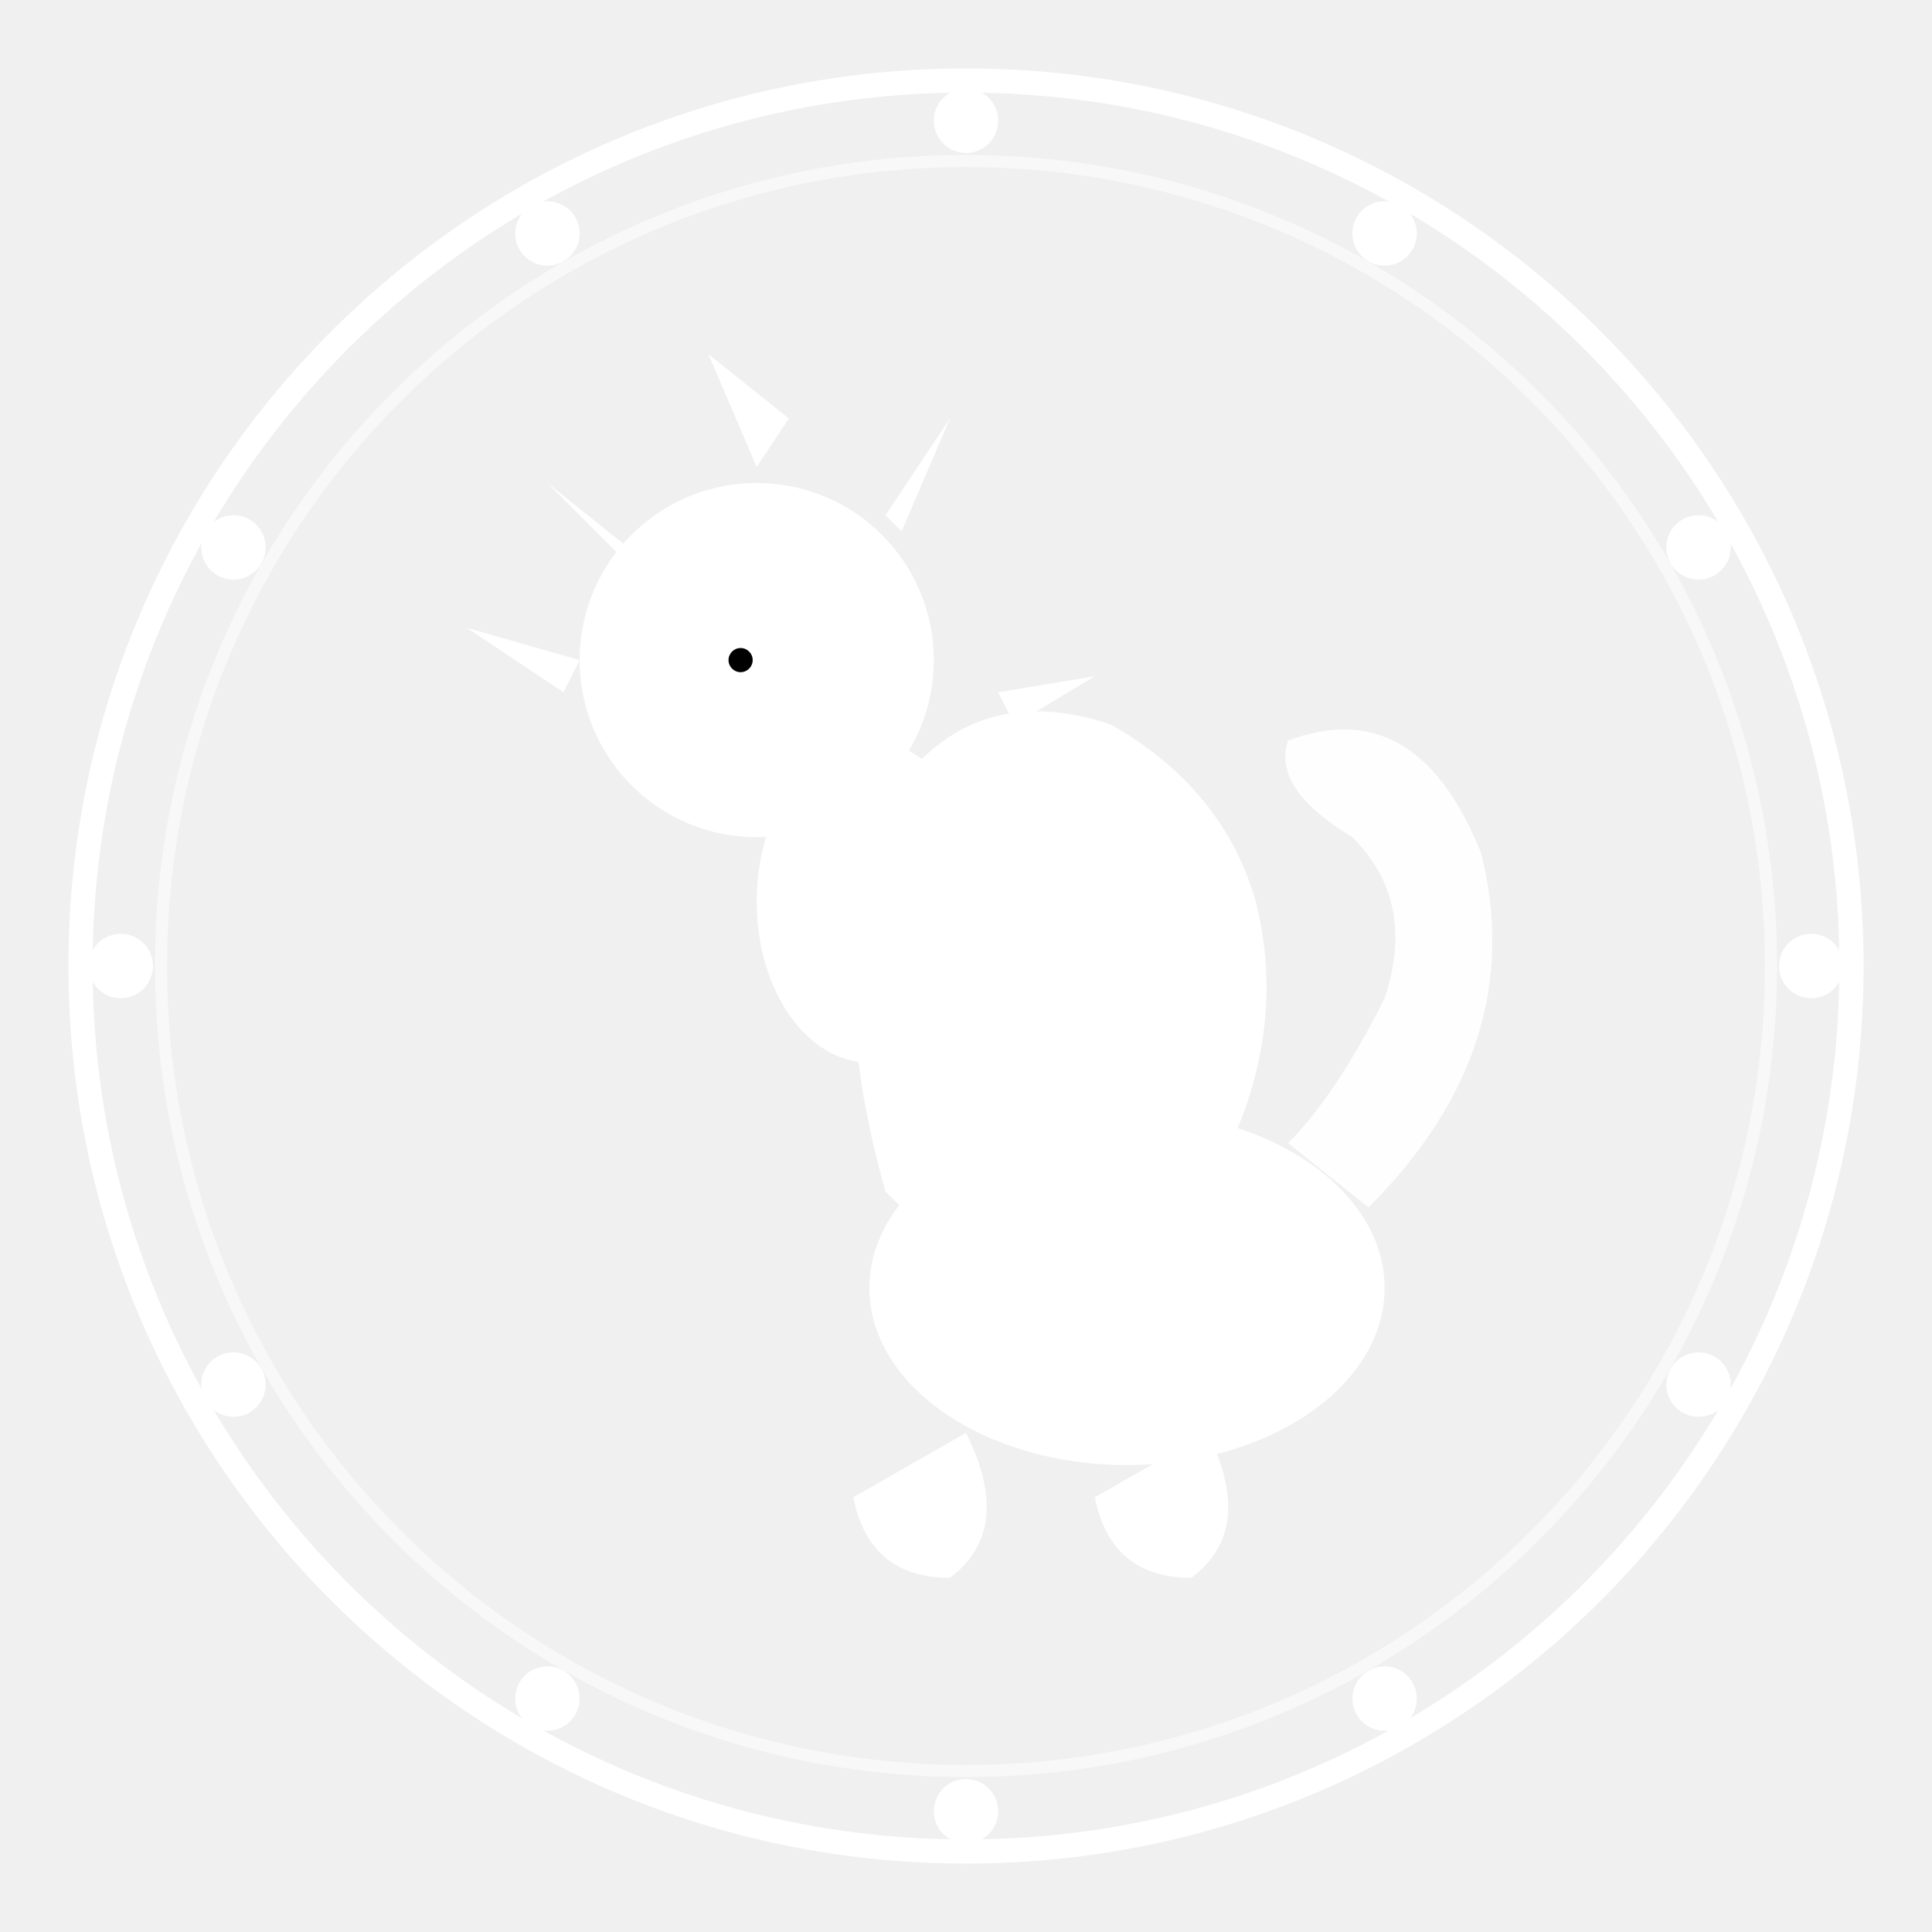
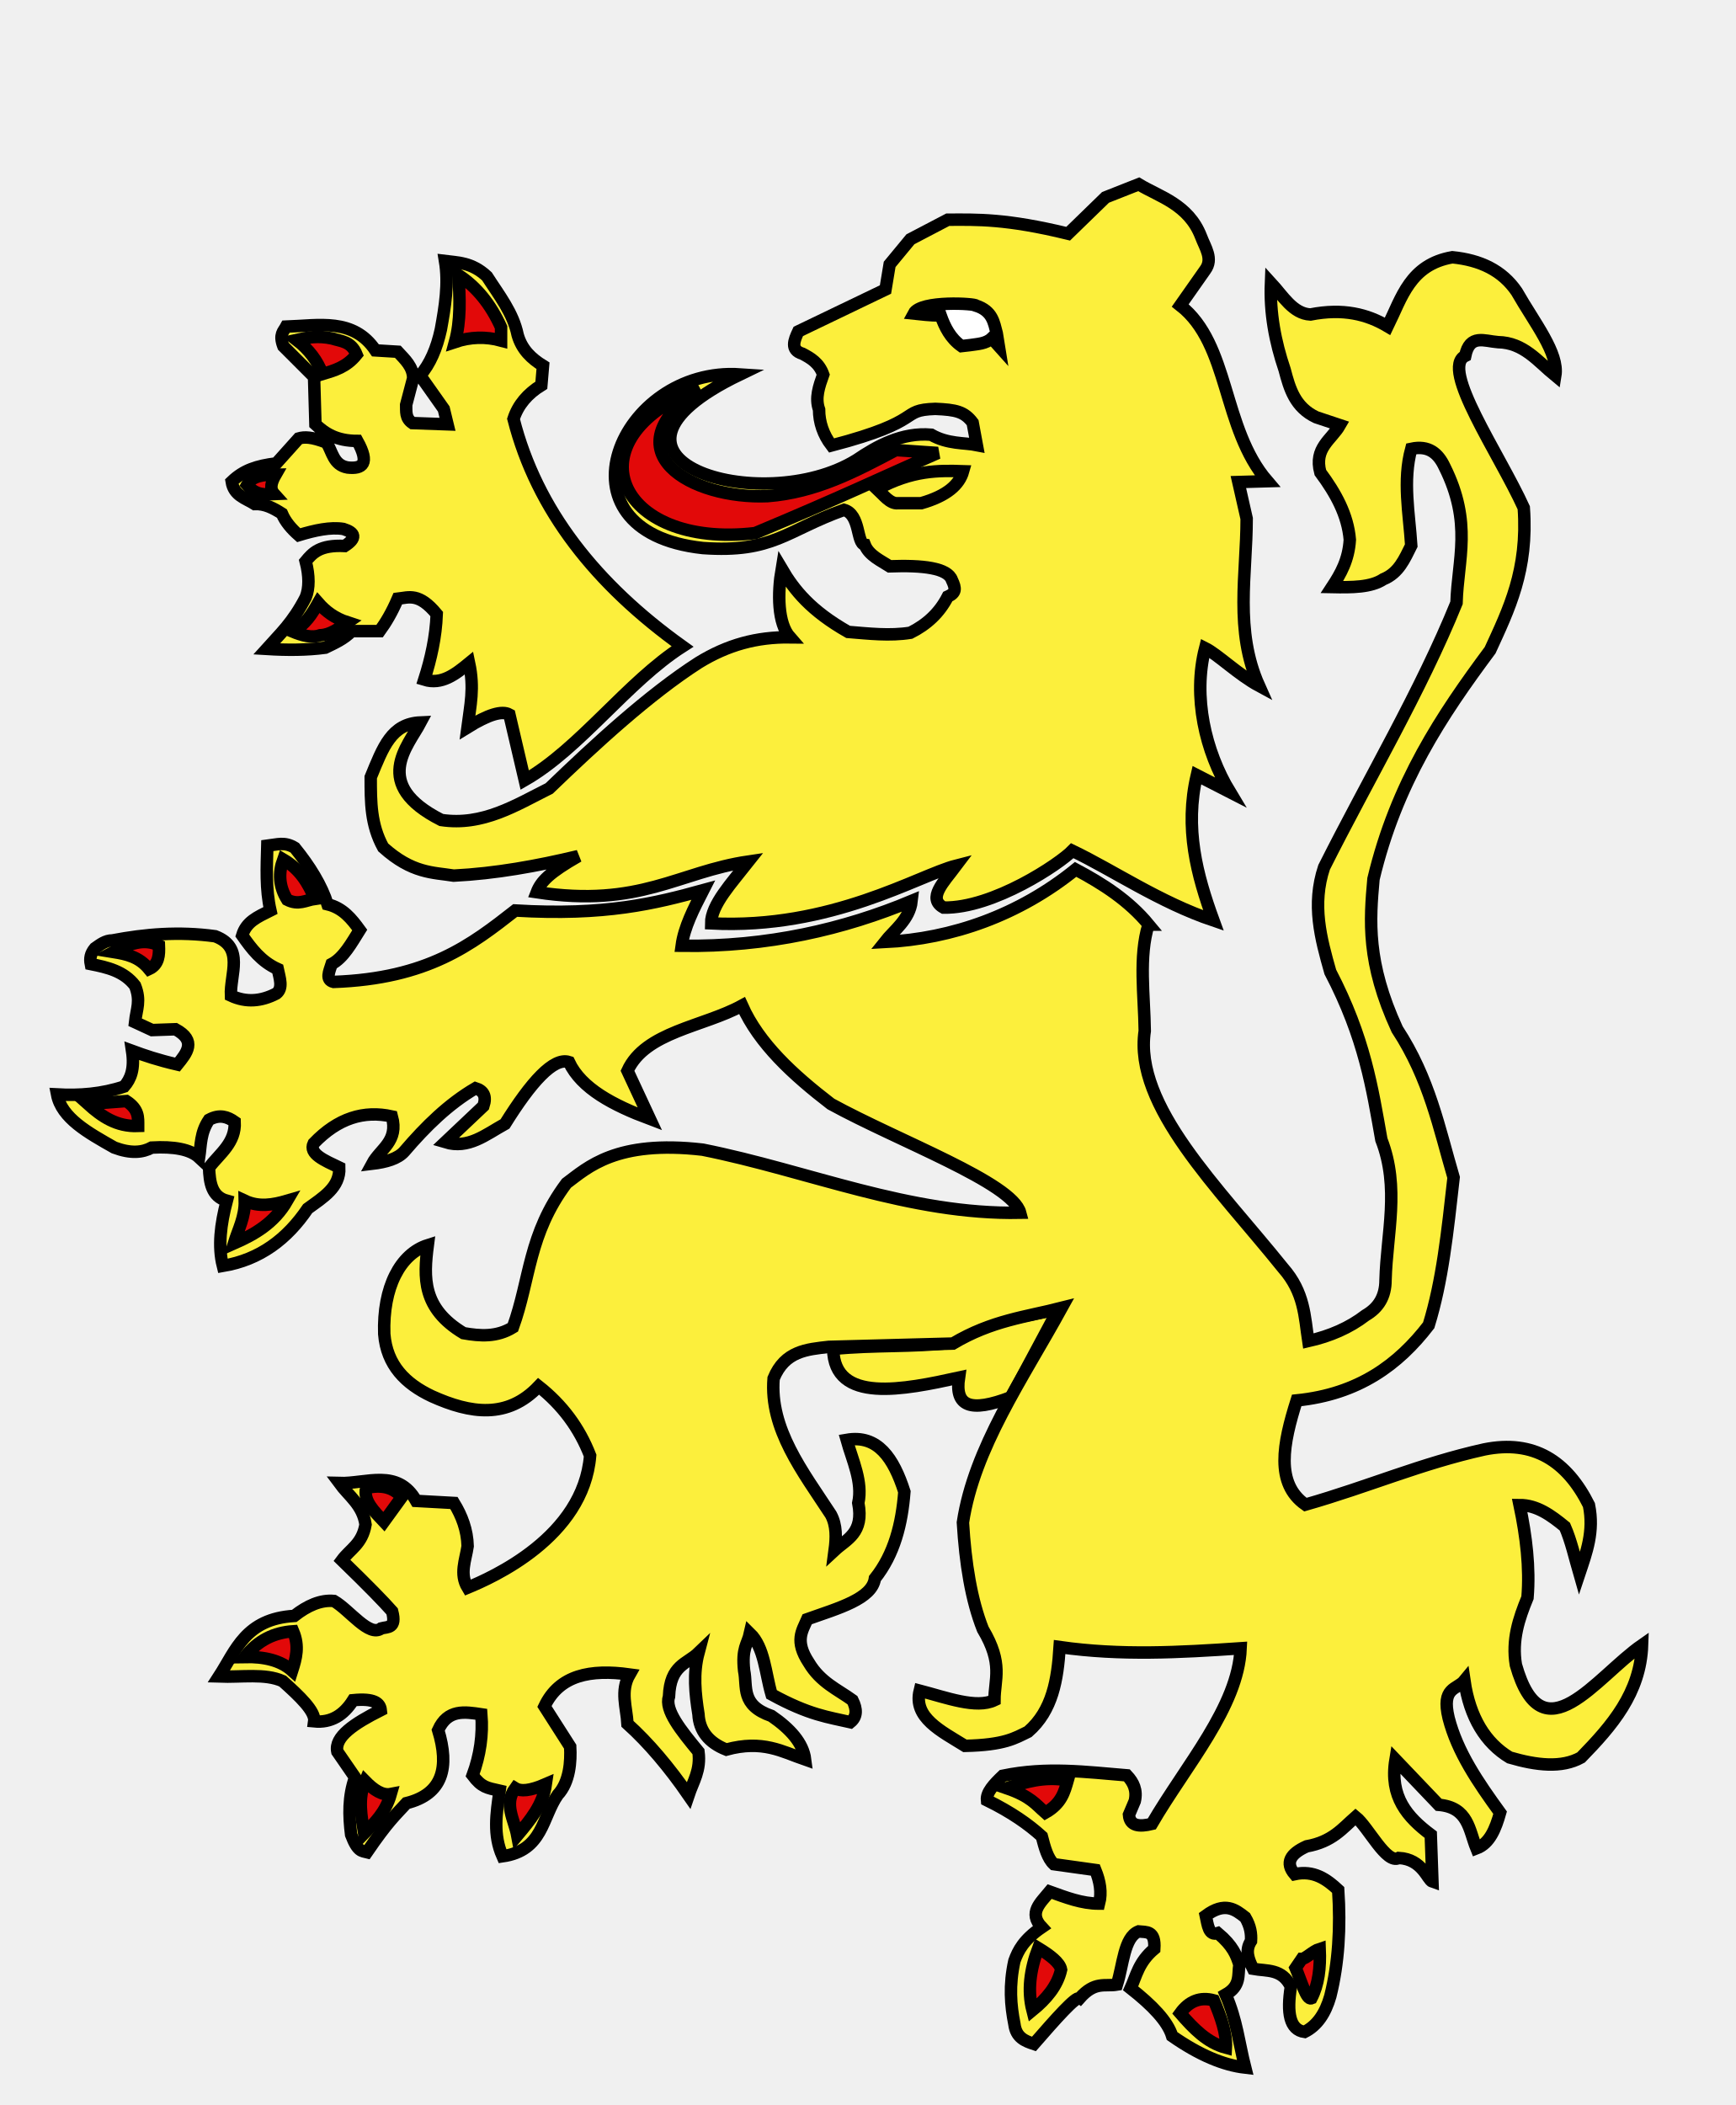
- <svg xmlns="http://www.w3.org/2000/svg" viewBox="0 0 240 240" width="240" height="240">
-   <g transform="translate(120 120)">
-     <circle cx="0" cy="0" r="110" fill="none" stroke="#FFFFFF" stroke-width="3" />
-     <circle cx="0" cy="0" r="100" fill="none" stroke="#FFFFFF" stroke-width="1.5" opacity="0.55" />
-     <g fill="#FFFFFF">
-       <circle cx="0" cy="-105" r="4" />
-       <circle cx="52" cy="-91" r="4" />
-       <circle cx="91" cy="-52" r="4" />
-       <circle cx="105" cy="0" r="4" />
-       <circle cx="91" cy="52" r="4" />
-       <circle cx="52" cy="91" r="4" />
-       <circle cx="0" cy="105" r="4" />
-       <circle cx="-52" cy="91" r="4" />
-       <circle cx="-91" cy="52" r="4" />
-       <circle cx="-105" cy="0" r="4" />
-       <circle cx="-91" cy="-52" r="4" />
-       <circle cx="-52" cy="-91" r="4" />
-     </g>
-     <g fill="#FFFFFF">
-       <ellipse cx="20" cy="40" rx="32" ry="22" />
-       <path d="M -10 28 Q -18 0 -10 -20 Q 0 -36 18 -30 Q 32 -22 36 -8 Q 40 8 32 24 Q 22 40 0 38 Z" />
-       <ellipse cx="-12" cy="-8" rx="14" ry="20" />
-       <g>
-         <circle cx="-26" cy="-38" r="22" />
-         <path d="M -26 -62 L -32 -76 L -22 -68 Z" />
-         <path d="M -10 -56 L -2 -68 L -8 -54 Z" />
-         <path d="M -42 -52 L -52 -60 L -42 -50 Z" />
-         <path d="M -48 -38 L -62 -42 L -50 -34 Z" />
-         <path d="M -42 -22 L -54 -18 L -42 -22 Z" />
-         <path d="M 4 -34 L 16 -36 L 6 -30 Z" />
-       </g>
-       <circle cx="-22" cy="-36" r="12" />
-       <path d="M -34 -34 Q -40 -36 -42 -32 Q -42 -28 -36 -28 Z" />
-       <circle cx="-28" cy="-38" r="1.5" fill="#000000" />
-       <path d="M -2 -14 Q 12 -28 22 -22 Q 26 -16 18 -10 Q 10 -10 8 -16 Z" />
-       <path d="M 4 8 Q 18 -2 28 6 Q 32 14 24 16 Q 16 14 12 6 Z" />
-       <path d="M 50 30 Q 70 10 64 -14 Q 56 -34 40 -28 Q 38 -22 48 -16 Q 56 -8 52 4 Q 46 16 40 22 Z" opacity="0.9" />
-       <path d="M 30 58 Q 36 70 28 76 Q 18 76 16 66 Z" />
-       <path d="M 0 58 Q 6 70 -2 76 Q -12 76 -14 66 Z" />
-     </g>
+ <svg xmlns="http://www.w3.org/2000/svg" width="418" height="507">
+   <g style="fill:#fcef3c;stroke:#000;stroke-width:3">
+     <path d="M292.3 221.7c-4-11-7-22.2-4-35l8 4.1c-6-9.9-9-23-6-34.7 3 1.5 8 6.4 13 9.1-6-13.4-3-26.9-3-40.3l-2-8.8 7-.2c-11-12.8-9-32.96-21-42.33l6-8.54c2-2.69 0-5.38-1-8.07-3-7.76-10-9.55-15-12.58l-8 3.16-9 8.75c-15-3.66-22-3.4-29-3.37l-9 4.71-5 6.05-1 6.05-21 10.09c-1 2.13-2 4.47 1 5.38 2 1.05 4 2.21 5 5.02-1 2.81-2 5.62-1 8.43 0 3.05 1 6.05 3 8.65 23-6 16-8.52 25-8.82 5 .21 7 .66 9 3.32l1 5.4c-3-.6-7-.2-11-2.5-7-.6-13 2.7-18 6.1-23 14.2-70-.4-28-20.63-29-1.98-46 37.83-9 41.83 17 1.2 20-4.2 34-9.2 4 1.1 3 8.1 5 8.4 1 2.6 4 3.9 6 5.2 8-.3 14 .4 15 3.3 1 2.1 1 3.1-1 4-2 3.9-5 6.7-9 8.7-5 .8-10 .2-15-.2-9-5.1-13-10.1-16-15.2-1 5.9-1 13.1 2 16.5-8-.1-15 1.8-22 6.1-12 7.7-25 19.7-36 30.3-8 4-16 9.1-26 7.6-17-8.6-8-17.8-5-23.5-7 .3-9 5.9-12 13.2 0 6.1 0 11.4 3 16.9 7 6.3 12 6 17 6.8 10-.5 20-2.3 30-4.7-7 4-9 6.1-10 8.7 25 3.8 34-4.9 51-7.4-4 5.1-9 10.4-9 14.9 29 1.5 50-11.6 59-13.9-3 4-7 7.9-3 10.1 12 .2 28-10.6 31-13.7 10 4.8 21 12.4 34 16.8z" />
+     <path d="M200.7 324.9c.2 13.3 17.1 9.8 30.3 6.9-1 6.8 2.5 8.6 12.6 4.7l11.4-21.3c-7.7 2-14.7 2-25.7 8.2-9.5 1.1-18.6.5-28.6 1.5z" />
+     <path d="M232 113.5c-5.9-.2-12.2-.3-20.7 4.3 1.5 1.4 3.1 3.6 5 3.4h5.6c6.3-1.8 9.2-4.5 10.1-7.7z" />
+     <path d="M164.4 155.7c-20.8-14.9-35.1-32.8-40.7-54.8 1.1-3.41 3.4-6.08 6.7-8.11l.4-4.7c-2.8-1.73-5.1-3.89-6.1-7.4-1.1-5.37-4.5-9.59-7.4-14.12-3.7-3.46-7.2-3.32-10.1-3.7.9 5.49 0 10.98-1 16.47-1 4.59-2.6 8.31-5 11.1l5.7 8.07.9 3.69-8.45-.3c-1.76-1.2-1.46-2.83-1.51-4.4l1.68-6.39c0-2.74-1.96-4.51-3.7-6.39l-5.38-.33c-5.29-7.87-13.66-5.98-21.52-5.72-.62 1.17-1.74 1.85-.67 4.71l7.4 7.4.33 11.42c2.32 2.2 5.11 4 10.09 4 3.06 5.5 1.28 6.8-2.35 6.4-3.43-.6-3.65-3.8-5.05-6-3.59-1.4-5.35-1.4-6.72-1l-5.38 6c-4.7.6-7.85 1.6-10.76 4.4.53 3.4 3.36 4 5.55 5.4 2.46-.1 4.53 1 6.55 2.3.84 2 2.33 3.7 4.04 5.2 3.95-1.2 7.69-2 10.76-1.5 2.88.9 3.27 2.2.33 4.1-6.04-.3-7.75 1.7-9.41 3.7.9 3.5.9 6.5 0 8.7-3.14 6.1-6.28 8.9-9.41 12.4 4.89.3 9.67.3 14.12-.3 2.25-1.1 4.56-2.1 6.38-4h6.73c1.46-2 2.91-4.4 4.37-7.8 2.66-.3 5.08-1.5 9.38 3.7-.2 5.5-1.4 10.8-3 15.8 4.2 1.3 7.5-1.3 10.8-4 1.3 6.1.3 10.1-.4 15.5 5-3.1 8.3-4.1 10.1-3.1l3.7 15.8c13.3-7.6 24.7-23.7 38-32.2z" />
+     <path d="M276.7 222.7c-4.8-5.8-11-9.8-17.6-13.3-13.6 11-29.7 16.7-46 17.5 2.2-2.8 6-5.4 6.5-9.9-16.3 6.8-34.7 11.1-55.4 10.8.6-4.5 2.9-8.9 5.2-13.4-11.6 3.2-23.6 6.2-45.3 4.9-10.5 8.2-21 16.4-43.75 17.2-2.01-.5-1.04-2.5-.47-4.3 2.87-1.5 4.76-5 6.77-8.2-1.97-2.7-4.03-5.3-7.75-6.2-1.41-4.5-4.24-9.1-7.89-13.6-2.43-1.5-4.19-.8-6.62-.5-.14 5.2-.42 10.4.75 15.6-3.19 1.6-5.81 2.7-6.8 6 2.24 3.2 4.57 6.3 8.56 8.1.47 2.2 1.34 4.6-.33 5.9-3.65 1.9-7.29 2.2-10.94.5-.25-5.1 3.35-11.6-3.8-14.3-8.75-1.2-16.87-.5-24.73 1-1.72 0-2.95 1-4.24 1.9-1.09 1.3-1.25 2.5-.99 3.8 4 .8 7.98 1.7 10.66 5.2 1.45 3.7.35 5.6 0 8.8l4.1 1.9 5.64-.2c5.16 2.8 2.73 5.7.47 8.5-4.76-1.1-7.94-2.2-10.93-3.3.66 4.4-.34 6.8-1.91 8.6-5.38 1.8-10.77 2.2-16.16 1.9 1.09 5.7 7.44 9.2 13.79 12.8 4 1.5 6.81 1.2 9.03 0 5.28-.3 9.27.4 11.41 2.4.45-3 .27-6 2.38-9.1 2.59-1.4 4.48-.7 6.18.5.27 5-3.53 7.6-6.18 11 .14 3.6.61 7 4.28 8-1.5 5.7-2.14 11-.95 15.7 8.97-1.5 15.5-6.5 20.44-13.8 3.69-2.7 7.82-5.1 7.61-9.9-3.56-1.7-7.4-3.3-6.18-5.8 5.84-6.1 12.11-8 18.85-6.5 1.66 6-2.82 7.8-4.75 11.4 3.35-.4 6.2-1.2 7.77-3 5.13-6 10.63-11.4 17.13-15.2 1.9.6 2.7 1.9 1.9 4.3l-9.2 8.7c5.6 1.7 9.7-1.8 14.4-4.4 6.3-10.1 11.7-16.1 15.4-14.9 3 6.4 10.7 10.4 19.5 13.7l-5.4-11.6c4.3-9.4 18.3-10.6 27.6-15.7 4.1 9.2 12.3 16.7 21.4 23.7 16.2 8.9 43.7 19 45.6 26.2-26.7.5-51-10.1-76.5-15.2-20.8-2.4-27.7 4.3-32.8 8.1-9.2 12.3-8.7 23.1-12.9 34.7-3.9 2.4-7.9 2.1-11.9 1.4-10-6-9.6-13.4-8.6-21.2-6.65 2.1-10.87 10.2-10.49 21.4.6 7.5 5.11 12 11.49 15 9.3 4.2 18.2 5.5 25.7-2.4 5.7 4.5 9.8 10 12.4 16.7-1.6 19.7-23.7 29.4-29.5 31.8-2-3.3-.5-6.6 0-10-.1-3.9-1.4-7.3-3.3-10.4l-9.1-.5c-4.45-7.9-12-4.1-18.52-4.3 2.27 3.1 5.65 5.3 6.32 10-.81 4.7-3.7 5.9-5.7 8.6 6.59 6.4 9.98 9.9 12.11 12.3 1.12 4.2-1.16 3.7-2.61 4.1-2.92 2.2-7.6-4.4-11.41-6.6-3.19-.3-6.37 1.1-9.56 3.6-11.76.7-14.06 8.3-18.15 14.6 5.52.2 11.09-.8 15.35 1.1 4.04 3.6 7.95 7.3 7.61 9.7 4.05.4 7.11-1.5 9.37-5.1 5.08-.5 6.48.7 6.66 2.4-6.35 3.2-11.23 6.4-10.46 10l4.27 6.2c-1.64 4.6-1.53 9.2-.95 13.8 1.58 4.2 2.66 3.9 3.81 4.2 5.14-7.5 6.87-8.9 9.51-11.8 8.85-2.2 10.35-8.7 7.65-17.6 2.3-5.1 6.4-4.4 10.4-3.8.4 4.9-.3 9.8-2.1 14.7 2.2 2.9 3.4 3 6.5 3.7-.8 5.6-1.6 10.6.7 15.8 9.8-1.4 9.5-9.4 13.3-14.8 2.9-3.1 3.2-8.1 3-11.6l-6.2-9.7c3.6-7.6 11.1-9 20.5-7.7-2.3 4-.7 8-.5 11.9 5.1 4.6 10 10.4 14.7 17.2 1.1-3.3 3-6 2.4-10.5-4.2-5.1-8.2-10-7.1-13.3.3-7.6 4.3-7.8 7.1-10.5-1.3 4.9-.8 9.8 0 14.8.2 3.9 2.4 6.8 6.7 8.5 8.8-2.4 13.5.5 19 2.4-.5-4-3.6-7.4-8.1-10.5-7.5-2.6-5.8-7-6.6-10.9-.6-5.5.8-6.3 1.4-9 3.5 3.4 3.7 9.6 5.2 14.7 9.1 5 13.8 5.5 19 6.7 1.6-1.3 1.6-3.1.5-5.3-3.6-2.6-7.7-4.3-10.5-9-3.5-5.3-1.6-7.7-.4-10.5 7.6-2.7 15.6-4.9 16.3-9.8 4.7-5.9 6.5-13.2 7.1-20.9-2.6-8.1-6.4-13.8-13.9-12.5 1.4 5 3.9 10.1 2.8 15.2 1.4 7.3-2.8 8.7-5.7 11.4.4-3 .5-6-.9-8.6-6.8-10.4-14.8-20.6-13.8-32.8 2.7-6.6 8-7 13.3-7.6l29.9-.8c9.4-5.6 17.6-6.4 26.2-8.6-9.4 17.1-21.1 33.8-23.8 51.7.6 9.9 2 18.6 4.8 25.7 5 8.4 2.8 12 2.8 17.1-4.4 2.1-11.5-.6-18-2.3-1.6 6.5 5.1 9.7 10.9 13.3 9.6-.2 12.1-1.9 15.2-3.4 5.9-5.1 7.1-12.6 7.6-20.4 14.8 2.1 28.8 1.3 43.6.3-.6 14.1-13.2 28.2-21.4 42.3-2.9.7-5.3.6-5.5-2.2l1.4-3.3c.6-2.6-.3-4.5-1.9-6.2-9.8-.8-19.3-2.1-29.9.1-2.1 2-4 4-3.8 5.9 5.9 2.9 10 5.8 13.2 8.7.7 2.7 1.4 5.3 2.9 6.7l10 1.4c1.1 2.7 1.6 5.4.9 8.1-4.2 0-8-1.5-11.9-2.9-2.2 2.7-5.2 5.1-1.9 8.6-4.4 3-5.7 5.6-6.6 8.1-1.3 5.9-.9 10.7 0 15.2.4 3.3 2.6 4.1 4.7 4.8 5.4-6.2 10.1-11.5 11-11 3.7-4.2 6.1-2.8 9-3.3 1.5-4.7 1.7-11.4 5.2-12.8 1.9.2 4.1-.3 3.8 4.2-3.8 3.2-4.3 6.4-5.7 9.5 5.2 4.1 8.9 7.9 10 11.5 6.6 4.6 12.4 7 17.6 7.6-1.5-5.9-2-11.4-4.7-17.6 3.7-2.1 2.9-4.7 3.3-7.2-.7-2.2-1.5-4.5-5.2-7.6-2.2.7-2.4-1.9-2.9-4.2 4.6-3.4 7.1-1.5 9.5.4 1.3 2.2 1.5 4 1.4 5.7-1.5 2.3-.6 4.5.5 6.7 3.3.6 7-.1 9.1 4.3-1 6.3-.3 10.4 3.3 10.9 3-1.5 5-4.4 6.2-8.6 2-8 2.5-16.6 1.9-25.6-2.8-2.6-5.9-4.8-10.5-3.8-2.3-2.7-1.1-4.9 2.9-6.7 6.2-1.1 8.6-4.3 11.8-7.1 3.1 2.5 7.4 11.5 10.4 9.9 5.7.3 6.9 5.3 8.1 5.7l-.4-11.3c-5.6-4.2-10-9.1-8.5-18.1l10.4 10.9c7.2.6 7.3 6.1 9.1 10.5 3.2-1.2 4.6-4.7 5.7-8.6-5.3-7.3-10.3-14.6-12.4-22.8-1.8-7.5 2-6.8 3.8-9 1.3 8.9 5.1 15 10.9 18.5 6.5 1.9 12.5 2.6 17.2 0 7.4-7.6 14.3-15.5 14.7-27.1-11.1 7.7-24 27.4-30.4 4.8-1-6 .7-11.1 2.8-16.2.6-7.2-.3-14.7-1.9-22.3 4.2 0 7.6 2.5 10.9 5.2 1.5 3.4 2.4 7.5 3.5 11.3 1.7-5.1 3.6-10.1 2.3-16.5-5.3-10.6-13.3-15.8-25.2-13.4-15.3 3.4-27.7 8.9-43.1 13.3-7.3-5.1-5.4-14.7-2.1-25.1 14.9-1.5 24.5-8.6 31.8-18.1 3.3-10.7 4.5-22.3 6-35.6-3.5-11.9-5.8-23.8-13.6-35.7-7.4-16.1-6.6-26.2-5.7-36.2 5.5-23.1 16.5-39.5 28.1-55.1 4.5-9.8 9.2-19.3 8.1-34.3-5.9-13-20.2-33.57-14.1-36.59 1.1-5.34 4.6-3.54 7.9-3.3 6.2.1 9.6 4.64 13.8 8.08.9-5.41-5-12.7-9.3-20.25-3.5-5.14-8.8-7.61-15.5-8.28-10.2 1.77-12.2 9.75-15.6 16.64-4.9-2.91-10.7-4.4-18.6-2.85-4.2-.22-6.6-4.46-9.5-7.61-.3 7.22 1 14.15 3.3 20.92 1.2 4.58 2.5 9.04 7.6 11.44l5.7 1.9c-2 3.5-6.3 5.5-4.7 11.4 3.7 5 6.6 10.2 7.1 16.2-.3 4.9-2.2 8.2-4.3 11.4 4.8.1 9.4.1 12.4-1.9 3.7-1.5 5.1-4.9 6.7-8.1-.5-7.8-2.1-15.6 0-23.3 4.2-.9 6.5 1.1 8 4.3 6.8 13.6 3.2 22.4 2.9 32.8-8.6 21.2-21.2 42.4-31.9 63.7-3 9-.8 17.1 1.5 25.2 8.3 15.9 10.1 28 12.3 40.4 4.5 11.6 1.3 22.6 1 33.8 0 4-1.7 6.7-4.8 8.5-3.9 3-8.5 5-13.8 6.2-.9-5.9-.9-11.7-6.1-17.6-15.5-19.3-36-39-33.3-57.1-.1-8.6-1.5-17.8.9-25.6z" />
  </g>
+   <g style="fill:#e20909;stroke:#000;stroke-width:3">
+     <path d="m225.9 109.1-10.1-.7c-9.8 5.2-19.3 10.2-30.9 11.1-18.3.8-38.3-10.6-16.5-26.03-31.4 12.23-19.8 38.83 13.5 34.93 21.5-9 29.4-12.9 44-19.3z" />
+     <path d="M109.6 82.37c3.7-1.24 7.4-1.34 11.1-.34v-3.19c-2.5-5.54-5.9-9.76-10.3-12.61.4 5.53.6 11.05-.8 16.14z" />
+     <path d="M85.9 85.4c-2.45 3.05-5.35 3.83-8.24 4.7-1.16-3.2-3.26-5.93-6.22-8.23 2.55-.58 5.15-1.08 8.58-.34 2.15.7 4.57.63 5.88 3.87z" />
+     <path d="M66.4 114.3c-1.04 1.8-1.52 3.4-.34 4.7-2.18.1-4.37.4-6.55-2.2 1.19-2.2 3.94-2.5 6.89-2.5z" />
+     <path d="M76.66 145.2c1.75 2 3.96 3.7 7.06 4.7-2.06 1.4-4.07 3-6.56 3.1-1.98.7-4.3.1-6.72-.9 3.22-1.7 4.74-4.3 6.22-6.9z" />
+     <path d="M68.23 207c-1.16 3.2-1.05 6.5.95 9.7 2.71 1.4 4.53.1 6.66-.2-1.59-3.7-3.52-7.1-7.61-9.5z" />
+     <path d="M27.34 229.3c3.64-1.9 7.29-3.4 10.94-1.6.1 2.3 0 4.6-2.38 5.7-2.45-3-5.49-3.6-8.56-4.1z" />
+     <path d="M21.16 265.9c3.34 3 6.91 5.5 12.12 5.3 0-2 .21-4-2.85-6l-9.27.7z" />
+     <path d="M58.96 289.2c.1 3.9-1.56 6.9-2.62 10.3 5.01-2.2 9.71-4.9 12.84-10.3-3.41 1-6.81 1.6-10.22 0z" />
+     <path d="M88.2 358.4c-.71 3.1 1.93 5.6 4.28 8.1l4.28-5.9c-1.93-2.3-4.74-3.1-8.56-2.2z" />
+     <path d="M70.61 392.9c-4.48.3-8.44 2.1-11.65 6.2 4.68-.1 8.63.8 11.41 3.3.96-3 1.76-5.9.24-9.5z" />
+     <path d="M87.96 429c-1.77 4.2-.92 8.4-.24 12.6 2.52-2.6 5.14-5 6.42-9.5-2.06.4-4.12-1-6.18-3.1z" />
+     <path d="M124.1 430.7c1.3.8 3.5.7 7.4-1-.7 5-3.8 8.7-6.9 12.4-.7-3.8-3.3-7.6-.5-11.4z" />
+     <path d="M257.2 428.8c-5.7-1-10.2.4-14.7 1.9 5.8 2 7 3.9 9.3 5.9 3.9-2.2 4.6-5 5.4-7.8z" />
+     <path d="M250.1 469.2c-2 5.3-2.6 10.3-1.4 15 3.3-2.7 6-5.8 6.9-9.8-.3-1.7-2.7-3.5-5.5-5.2z" />
+     <path d="M284.3 484.9c2.1-2.9 4.8-4 8.1-3.1 1.7 4 3.1 8 2.9 11.4-4.5-1.2-7.8-4.6-11-8.3z" />
+     <path d="m312.1 474 1.5-2.2c.9 0 2.7-1.9 4.3-2.4.2 4.6-.3 8.6-2 11.9-1.2.5-2.5-4.3-3.8-7.3z" />
+   </g>
+   <path d="M220.1 75.51c1.7-3.25 15.1-2.38 15-1.9 4 1.3 4.3 4.06 5 6.66l.5 3.09-1.7-1.9c-1.4 1.34-3.4 1.38-5.2 1.66l-2.1.24c-2.7-1.91-4-4.58-5-7.37-2.9 0-4.5-.28-6.5-.48z" style="fill:#fff;stroke:#000;stroke-width:3" />
</svg>
